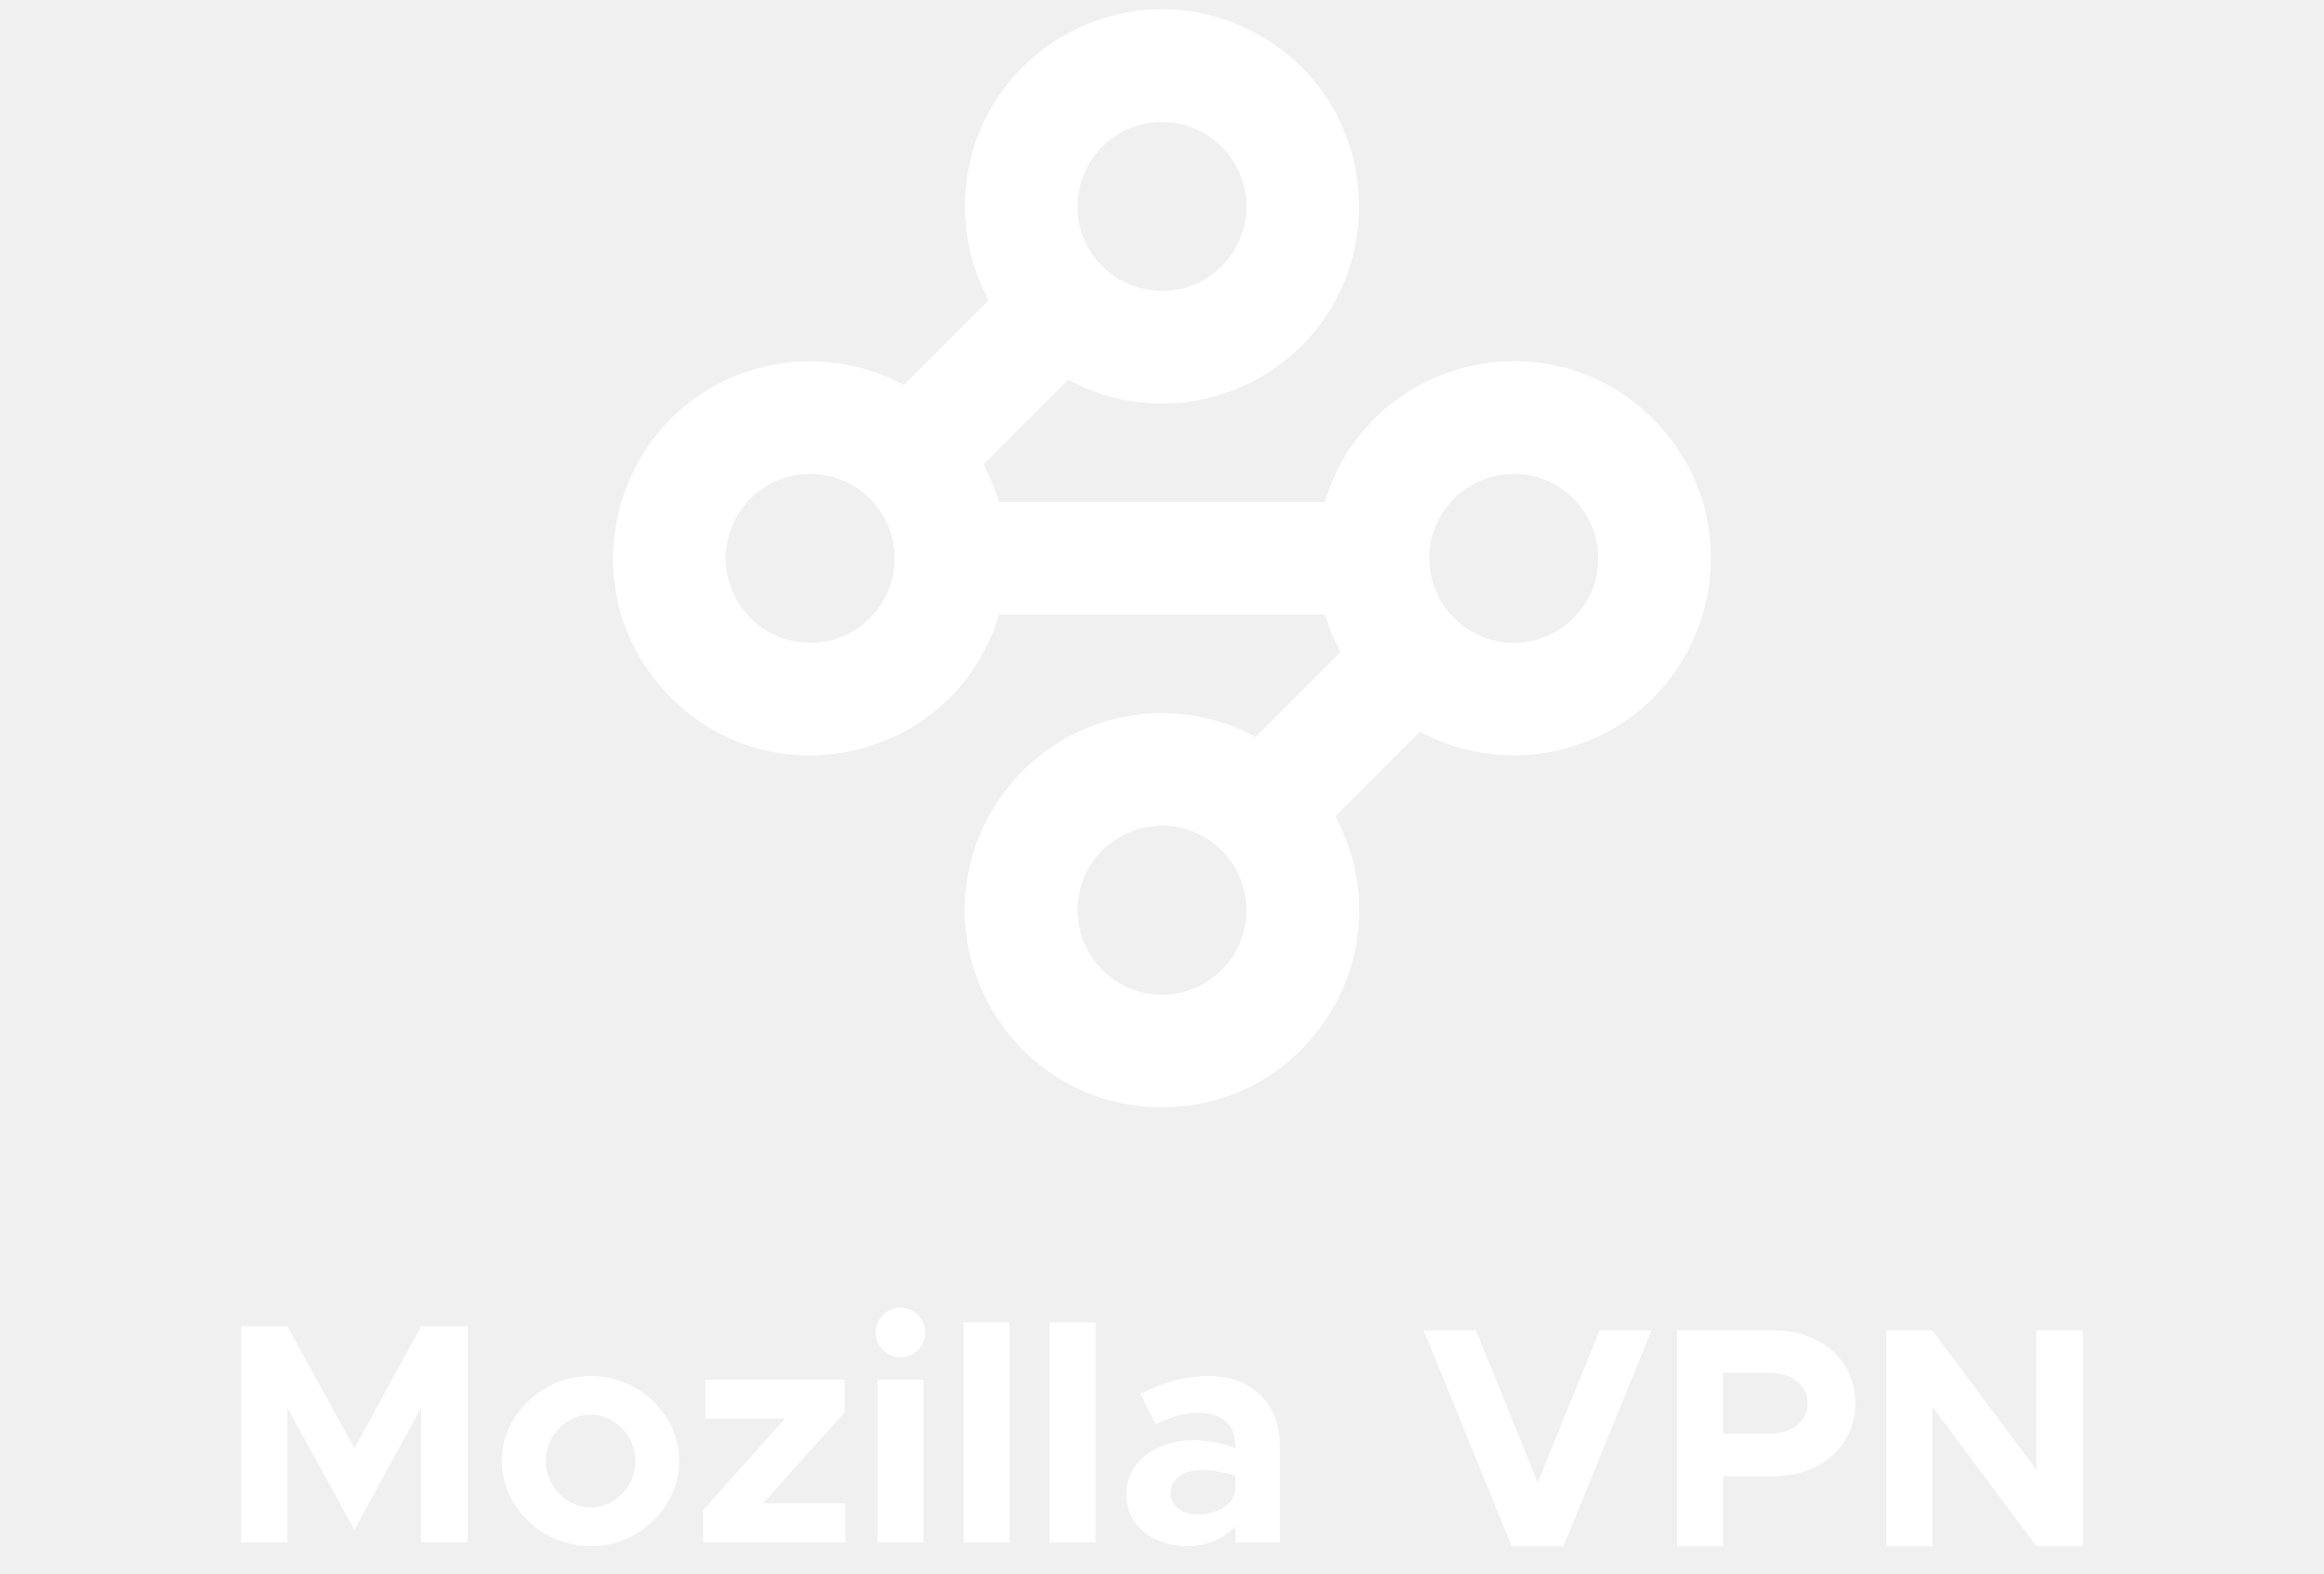
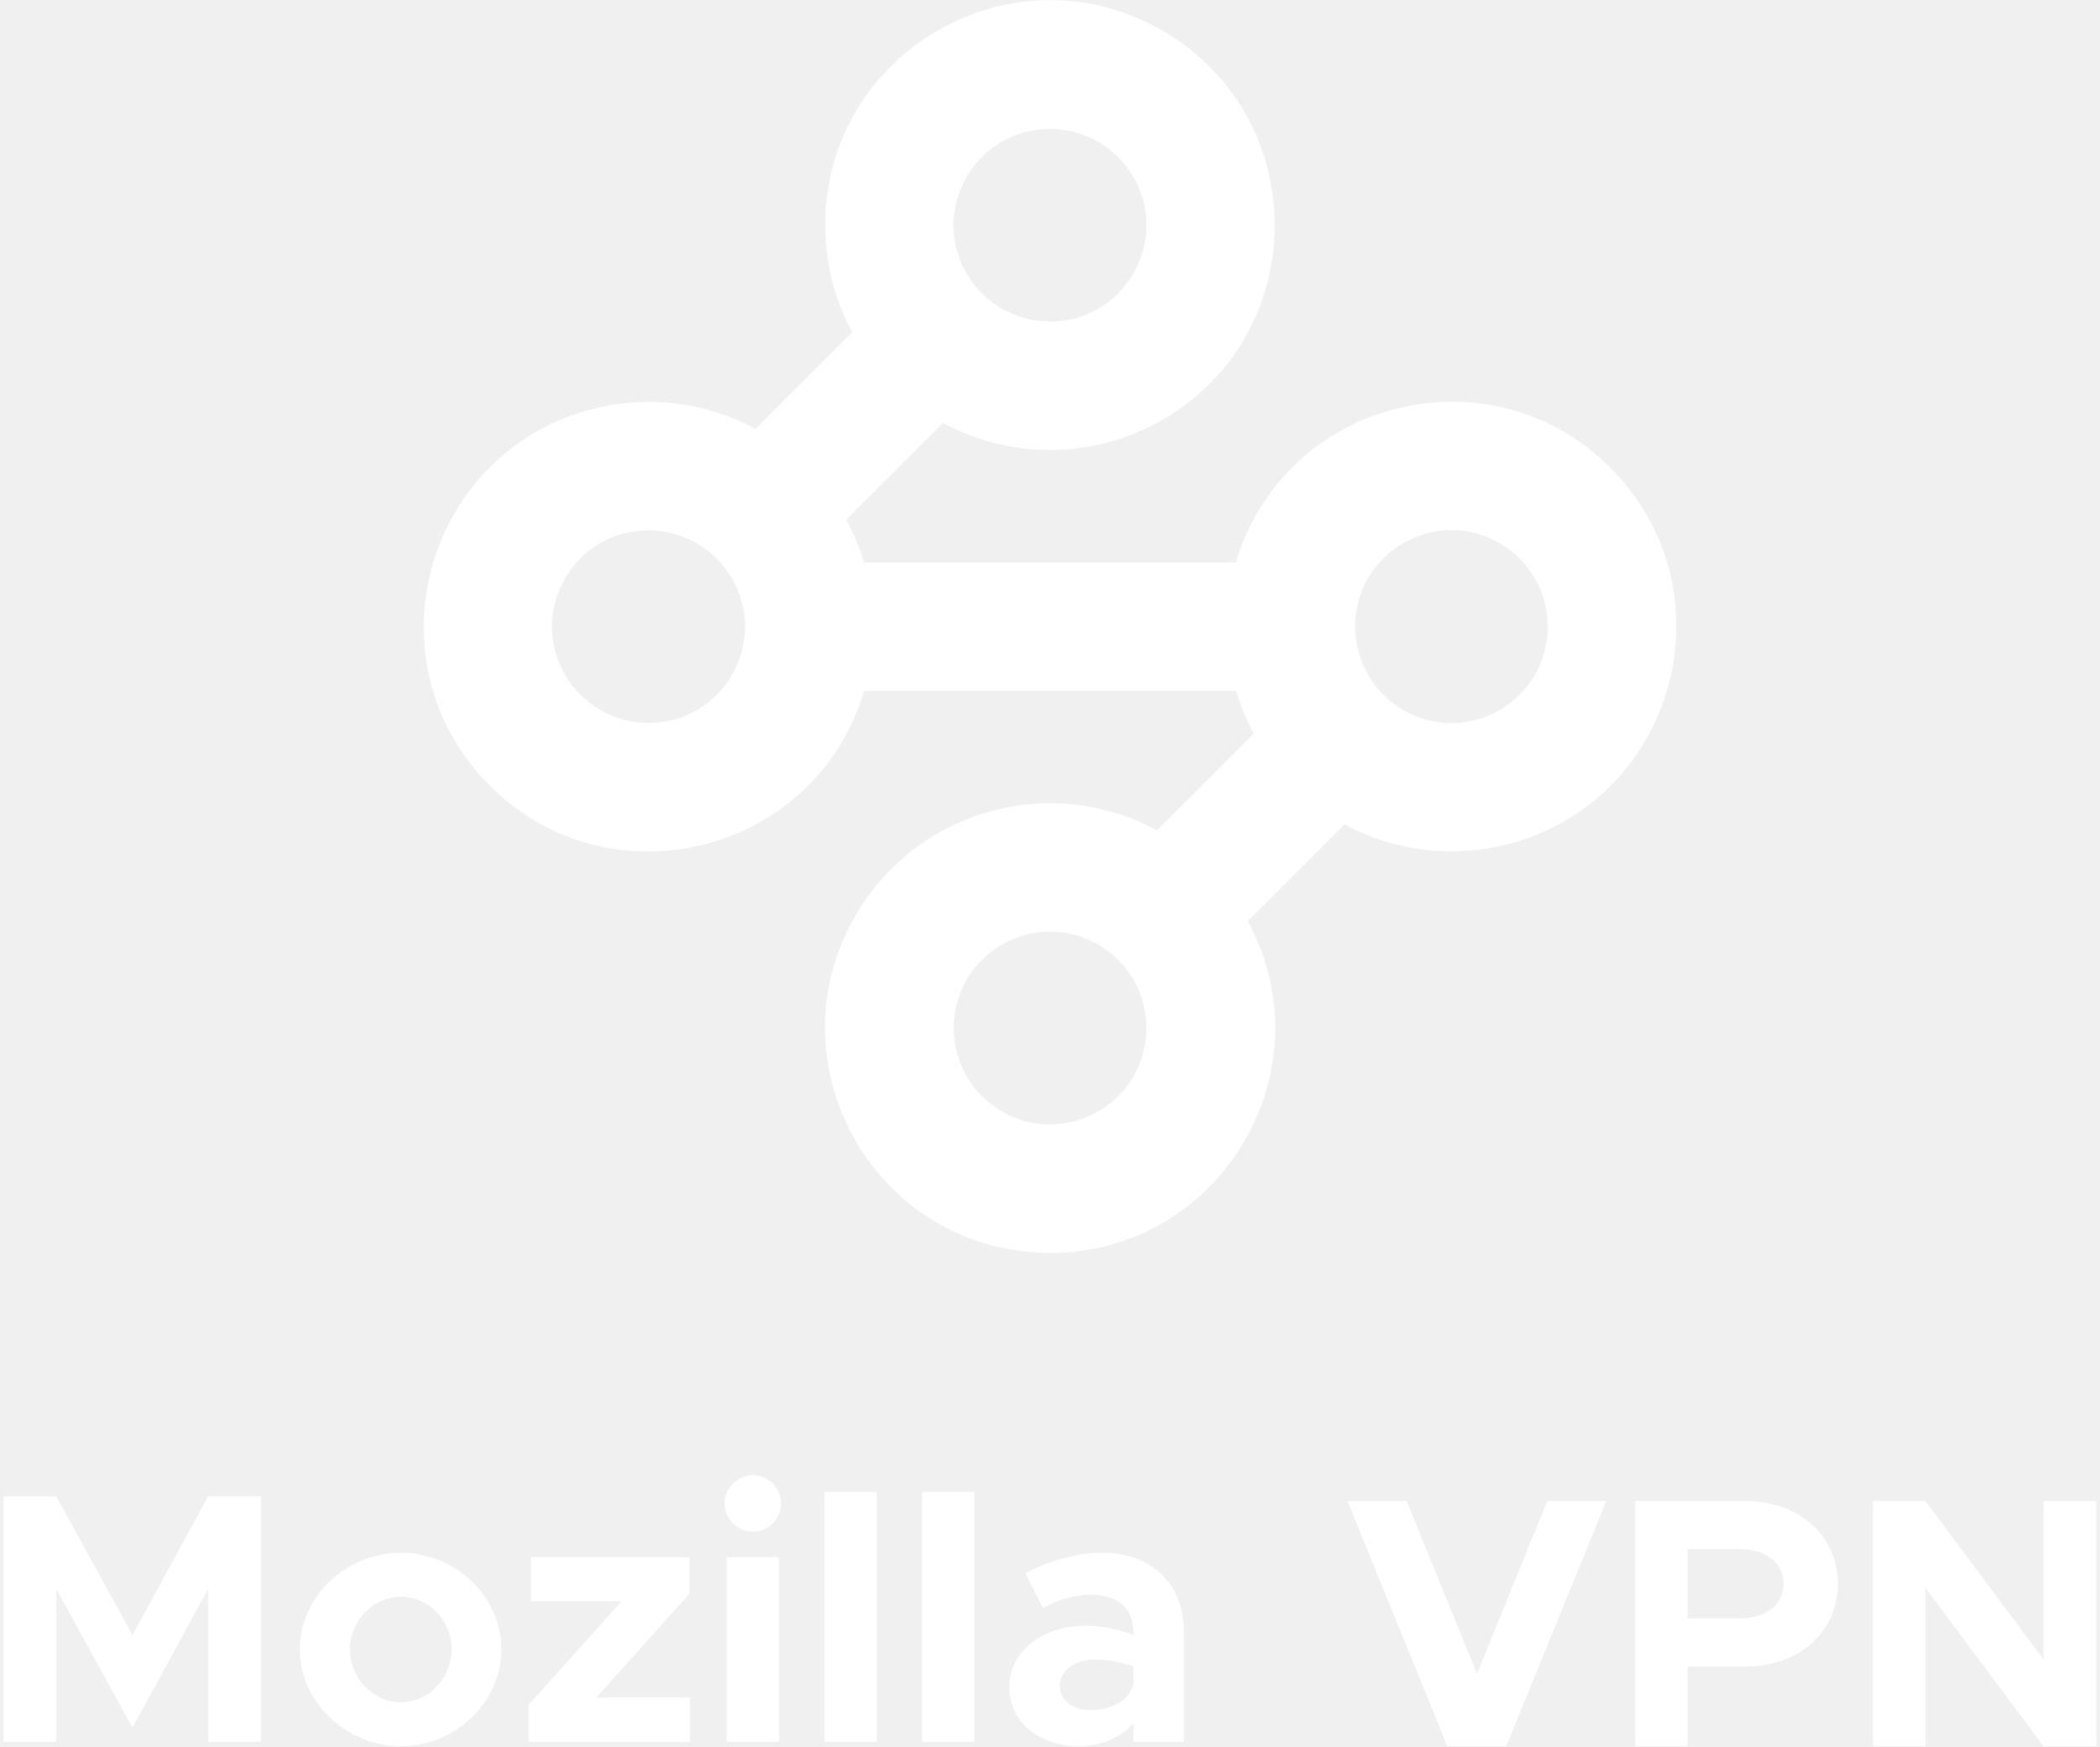
- <svg xmlns="http://www.w3.org/2000/svg" width="254" height="172" fill="none" viewBox="0 0 254 172">
-   <g fill="#fff">
-     <path d="M26.354 168.559h5.055v-14.722l7.327 13.346 7.29-13.346v14.722h5.091v-23.63h-5.09l-7.29 13.345-7.328-13.344h-5.055v23.629zm38.217.412c5.263 0 9.664-4.264 9.664-9.321 0-5.056-4.4-9.286-9.664-9.286-5.296 0-9.733 4.23-9.733 9.286 0 5.057 4.437 9.32 9.733 9.32zm0-4.23c-2.683 0-4.919-2.34-4.919-5.091 0-2.751 2.236-5.056 4.919-5.056 2.648 0 4.884 2.305 4.884 5.056 0 2.752-2.236 5.091-4.884 5.091zm12.274 3.818H92.39v-4.266h-9.011l8.943-9.974v-3.543H77.085v4.265h8.702l-8.942 9.974v3.544zm21.607-20.225a2.723 2.723 0 0 0 2.683-2.75 2.733 2.733 0 0 0-2.683-2.684c-1.547 0-2.751 1.273-2.751 2.684a2.737 2.737 0 0 0 2.751 2.75zm-2.546 20.225h5.022v-17.783h-5.022v17.783zm9.404 0h5.022v-24.043h-5.022v24.043zm9.405 0h5.022v-24.043h-5.022v24.043zm17.349-18.195c-2.474 0-4.917.687-7.427 1.959l1.685 3.337c1.41-.722 2.958-1.272 4.609-1.272 2.923 0 4.095 1.65 4.095 3.543v.343a12.881 12.881 0 0 0-4.542-.895c-4.128 0-7.394 2.409-7.394 5.917 0 3.404 2.923 5.675 6.707 5.675 1.925 0 3.955-.758 5.229-2.202v1.79h4.848V157.93c0-4.644-3.163-7.567-7.807-7.567h-.003zm-1.133 15.133c-1.72 0-2.992-.895-2.992-2.339s1.444-2.51 3.269-2.51c1.373 0 2.68.24 3.818.653v1.65c-.346 1.651-2.168 2.546-4.095 2.546zM174.832 145.382l-6.762 16.619-6.764-16.619h-5.7l9.613 23.589h5.666l9.615-23.589h-5.668zm8.449 23.589h5.047v-7.658h5.562c5.116 0 8.892-3.296 8.892-7.964 0-4.672-3.776-7.967-8.892-7.967h-10.61v23.589zm5.047-12.292v-6.661h5.012c2.507 0 4.224 1.305 4.224 3.33 0 2.026-1.717 3.331-4.224 3.331h-5.012zm17.824 12.292h5.047v-15.245l11.365 15.245h5.082v-23.589h-5.082v15.245L211.2 145.382h-5.047v23.589z" />
-   </g>
-   <path fill-rule="evenodd" clip-rule="evenodd" d="M127 13.332c-7.104 0-11.544 7.691-7.992 13.844A9.227 9.227 0 0 0 127 31.789c7.103 0 11.543-7.69 7.993-13.842A9.234 9.234 0 0 0 127 13.332zm-21.533 9.229c.003-16.576 17.95-26.932 32.304-18.642 14.353 8.292 14.349 29.013-.009 37.298a21.53 21.53 0 0 1-21.005.289l-9.267 9.267a21.171 21.171 0 0 1 1.698 4.088h35.623c4.738-15.885 24.893-20.685 36.282-8.64 11.388 12.045 5.466 31.901-10.659 35.742a21.537 21.537 0 0 1-15.226-2.004l-9.267 9.267c7.883 14.582-2.975 32.229-19.544 31.766-16.57-.464-26.425-18.692-17.738-32.811 5.988-9.729 18.53-13.091 28.58-7.657l9.267-9.267a21.376 21.376 0 0 1-1.695-4.091h-35.623c-4.736 15.884-24.893 20.685-36.281 8.64-11.389-12.045-5.467-31.901 10.659-35.742a21.529 21.529 0 0 1 15.225 2.004l9.264-9.259a21.436 21.436 0 0 1-2.588-10.248zm12.305 76.905c0-7.104 7.689-11.544 13.842-7.992a9.23 9.23 0 0 1 4.615 7.992c0 7.103-7.691 11.543-13.844 7.991a9.227 9.227 0 0 1-4.613-7.991zM88.548 51.785c-7.105 0-11.545 7.689-7.993 13.842a9.23 9.23 0 0 0 7.993 4.615c7.104 0 11.544-7.691 7.992-13.844a9.227 9.227 0 0 0-7.992-4.613zm67.675 9.228c0-7.104 7.691-11.544 13.844-7.992a9.227 9.227 0 0 1 4.613 7.992c0 7.105-7.69 11.545-13.842 7.992a9.227 9.227 0 0 1-4.615-7.992z" fill="#fff" />
+ <svg xmlns="http://www.w3.org/2000/svg" xml:space="preserve" viewBox="0 0 202 168" width="202" height="168">
+   <path fill="#fff" d="M.35 167.57h5.06v-14.72l7.33 13.35 7.29-13.35v14.72h5.09v-23.63h-5.09l-7.29 13.35-7.33-13.34H.35v23.62zm38.22.42c5.26 0 9.66-4.26 9.66-9.32 0-5.06-4.4-9.29-9.66-9.29-5.3 0-9.73 4.23-9.73 9.29 0 5.05 4.43 9.31 9.73 9.32zm0-4.23c-2.68 0-4.92-2.34-4.92-5.09s2.24-5.06 4.92-5.06c2.65 0 4.88 2.3 4.88 5.06 0 2.75-2.23 5.09-4.88 5.09zm12.27 3.81h15.54v-4.27h-9.01l8.94-9.97v-3.54H51.08v4.26h8.7l-8.94 9.97v3.55zm21.61-20.22c1.5-.02 2.7-1.25 2.68-2.75-.03-1.47-1.21-2.66-2.68-2.68-1.55 0-2.75 1.27-2.75 2.68-.01 1.51 1.21 2.74 2.72 2.75h.03zm-2.54 20.22h5.02v-17.78h-5.02v17.78zm9.4 0h5.02v-24.04h-5.02v24.04zm9.4 0h5.02v-24.04h-5.02v24.04zm17.35-18.19c-2.47 0-4.92.69-7.43 1.96l1.68 3.34c1.41-.72 2.96-1.27 4.61-1.27 2.92 0 4.1 1.65 4.1 3.54v.34c-1.45-.57-2.99-.87-4.54-.9-4.13 0-7.39 2.41-7.39 5.92 0 3.4 2.92 5.68 6.71 5.68 1.93 0 3.96-.76 5.23-2.2v1.79h4.85v-10.63c-.01-4.65-3.17-7.57-7.82-7.57zm-1.13 15.13c-1.72 0-2.99-.9-2.99-2.34s1.44-2.51 3.27-2.51c1.37 0 2.68.24 3.82.65v1.65c-.35 1.66-2.17 2.55-4.1 2.55zm43.9-20.11-6.76 16.62-6.76-16.62h-5.7l9.61 23.59h5.67l9.62-23.59h-5.68zm8.45 23.59h5.05v-7.66h5.56c5.12 0 8.89-3.3 8.89-7.96 0-4.67-3.78-7.97-8.89-7.97h-10.61v23.59zm5.05-12.3v-6.66h5.01c2.51 0 4.22 1.3 4.22 3.33 0 2.03-1.72 3.33-4.22 3.33h-5.01zm17.82 12.3h5.05v-15.24l11.37 15.24h5.08V144.4h-5.08v15.24L185.2 144.4h-5.05v23.59z" />
+   <path fill="#fff" d="M155.32 45.43c-11.44-12.1-31.68-7.28-36.44 8.68H83.11c-.42-1.42-1-2.8-1.71-4.11l9.31-9.31c6.6 3.57 14.59 3.46 21.09-.29 14.42-8.32 14.42-29.13.01-37.46C97.4-5.38 79.38 5.02 79.38 21.67c-.01 3.59.89 7.13 2.6 10.29l-9.3 9.3c-4.68-2.53-10.12-3.24-15.29-2.01-16.19 3.86-22.14 23.8-10.7 35.89 11.44 12.1 31.68 7.27 36.44-8.68h35.77c.42 1.42.99 2.8 1.7 4.11l-9.31 9.31c-10.09-5.46-22.69-2.08-28.7 7.69-8.72 14.18 1.17 32.48 17.81 32.95 16.64.47 27.54-17.26 19.63-31.9l9.31-9.31c4.68 2.53 10.12 3.24 15.29 2.01 16.18-3.86 22.13-23.8 10.69-35.89zM101 12.4c3.31 0 6.37 1.77 8.03 4.63 3.57 6.18-.89 13.9-8.03 13.9-3.31 0-6.37-1.77-8.03-4.63-3.56-6.18.9-13.9 8.03-13.9zM62.38 69.55c-3.31 0-6.37-1.77-8.03-4.63-3.57-6.18.89-13.9 8.03-13.9 3.31 0 6.37 1.77 8.03 4.63 3.57 6.18-.89 13.9-8.03 13.9zm33.99 37.37c-2.87-1.66-4.63-4.71-4.63-8.02 0-7.13 7.72-11.59 13.9-8.03 2.87 1.66 4.63 4.71 4.63 8.03 0 7.13-7.73 11.59-13.9 8.02zm38.61-38.61c-2.87-1.66-4.63-4.71-4.63-8.03 0-7.13 7.72-11.59 13.9-8.03 2.87 1.66 4.63 4.72 4.63 8.03 0 7.14-7.72 11.6-13.9 8.03z" />
</svg>
